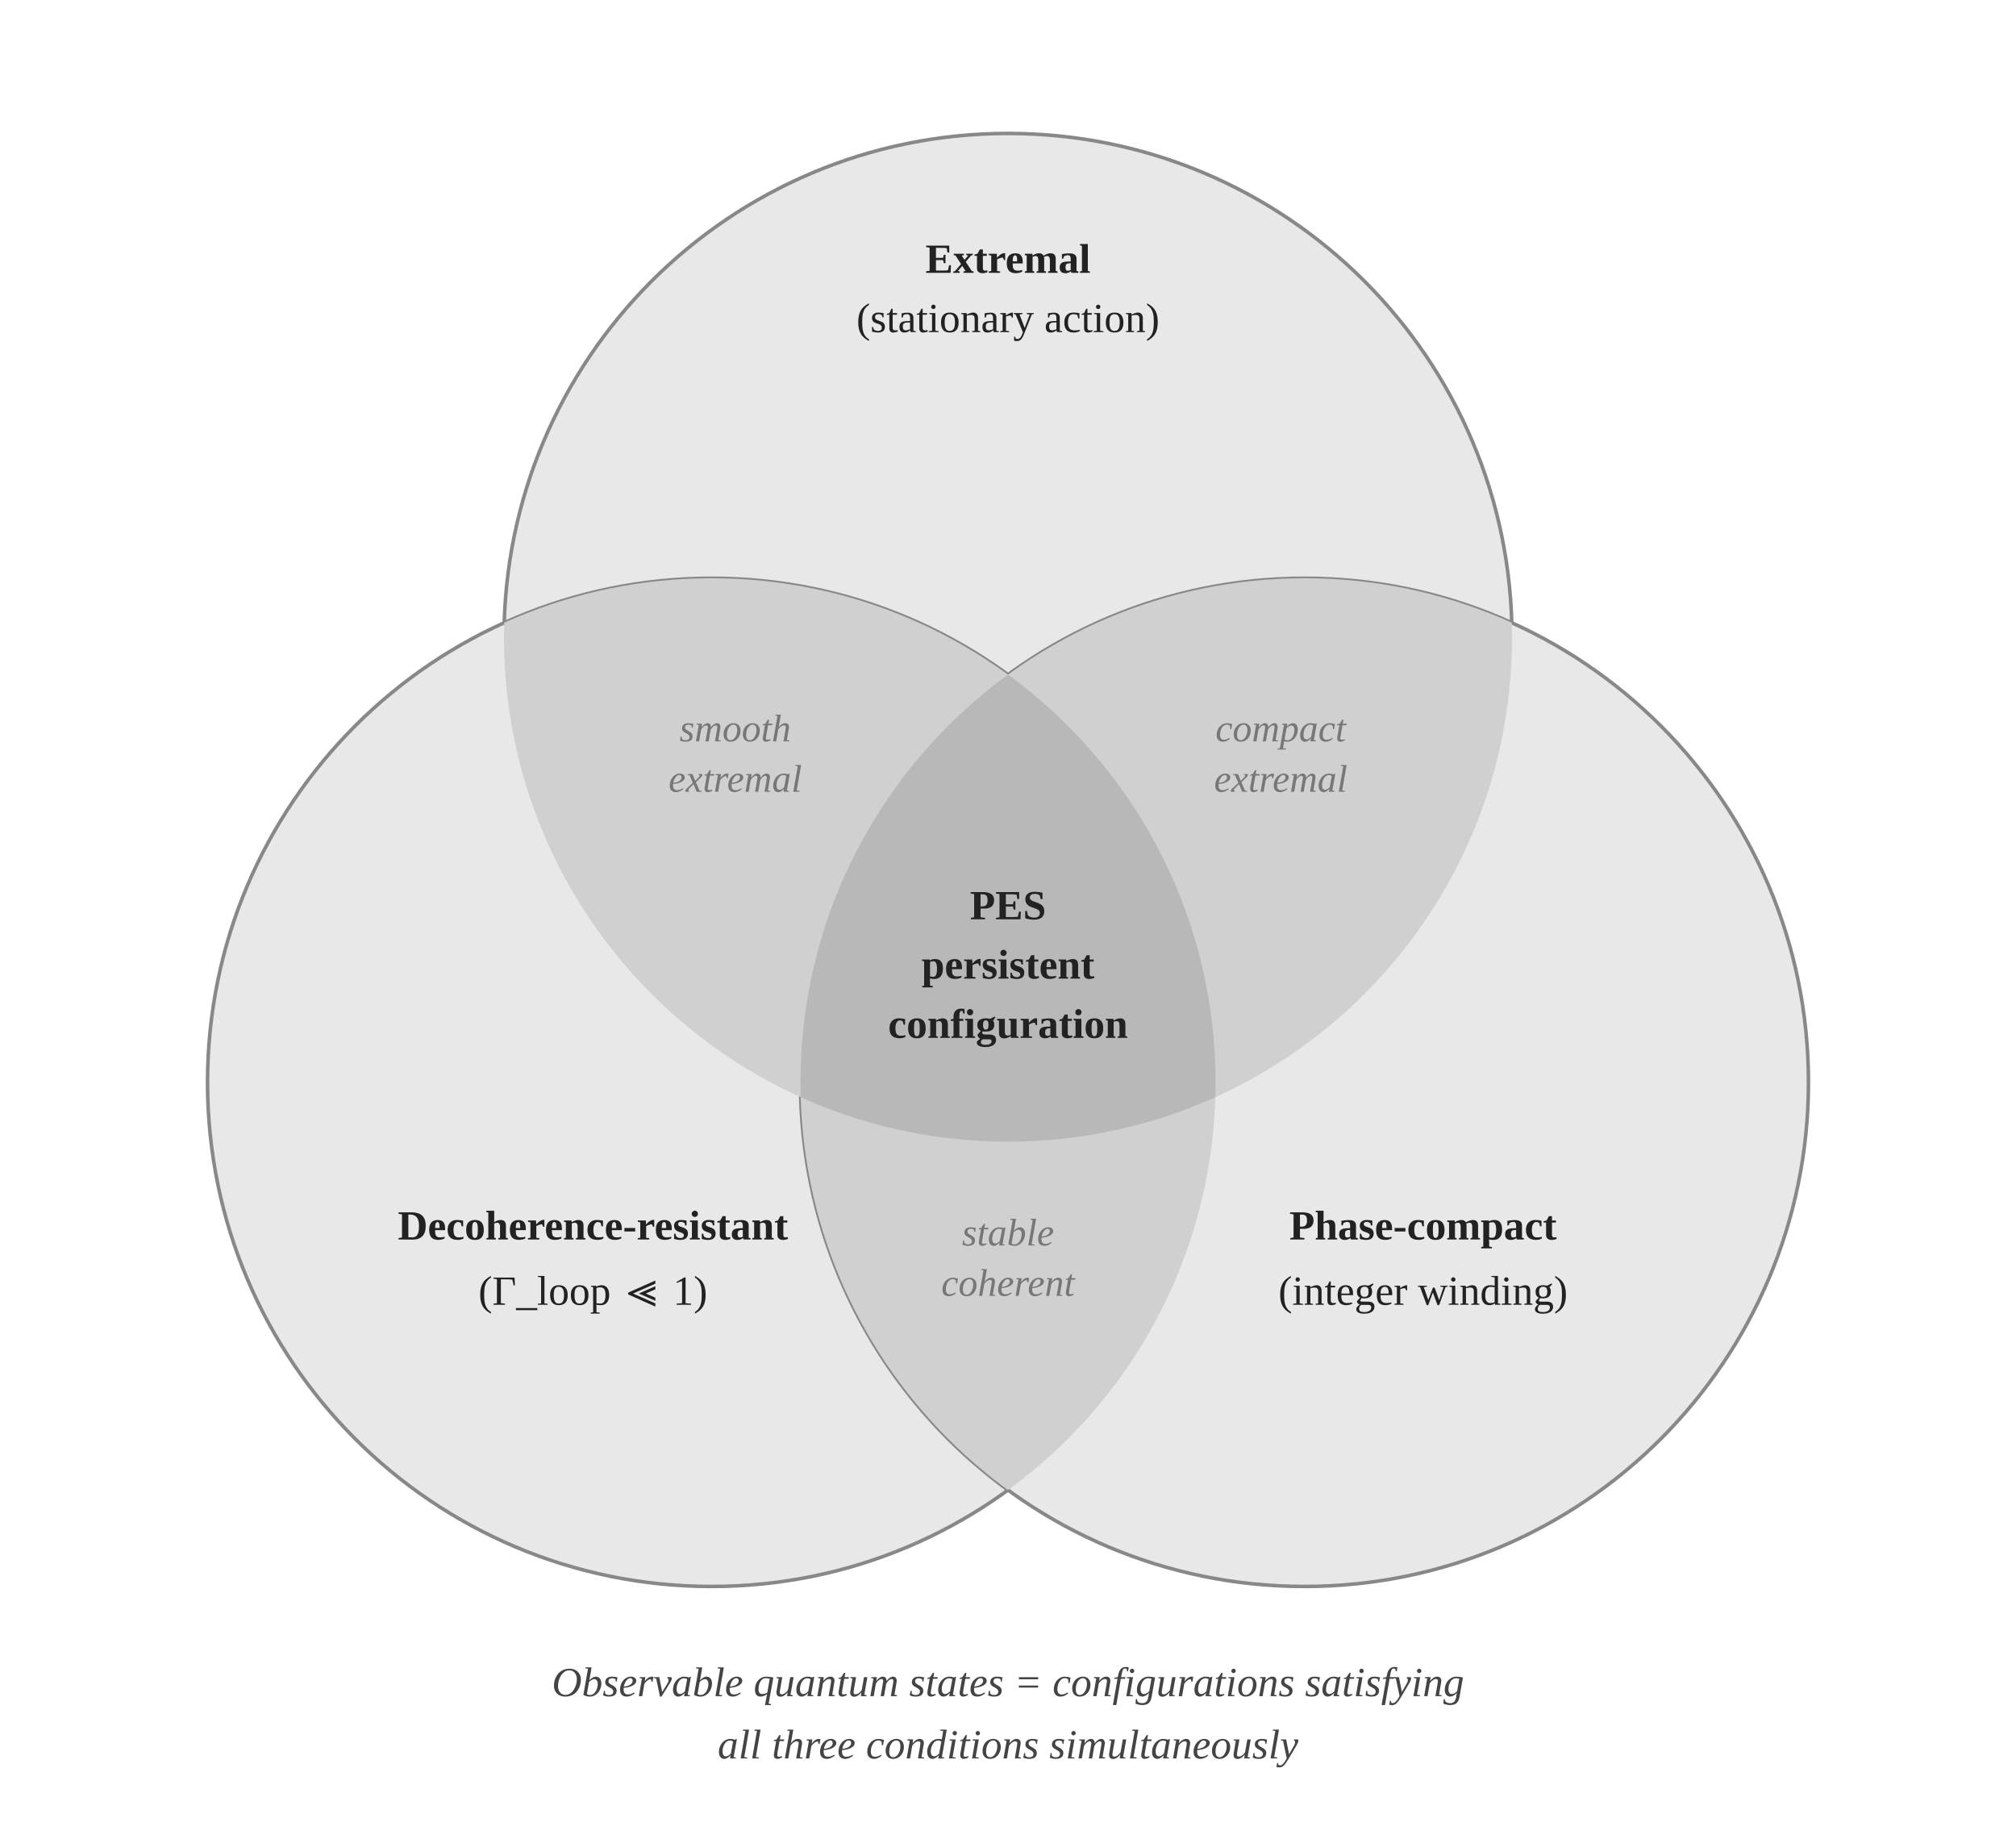
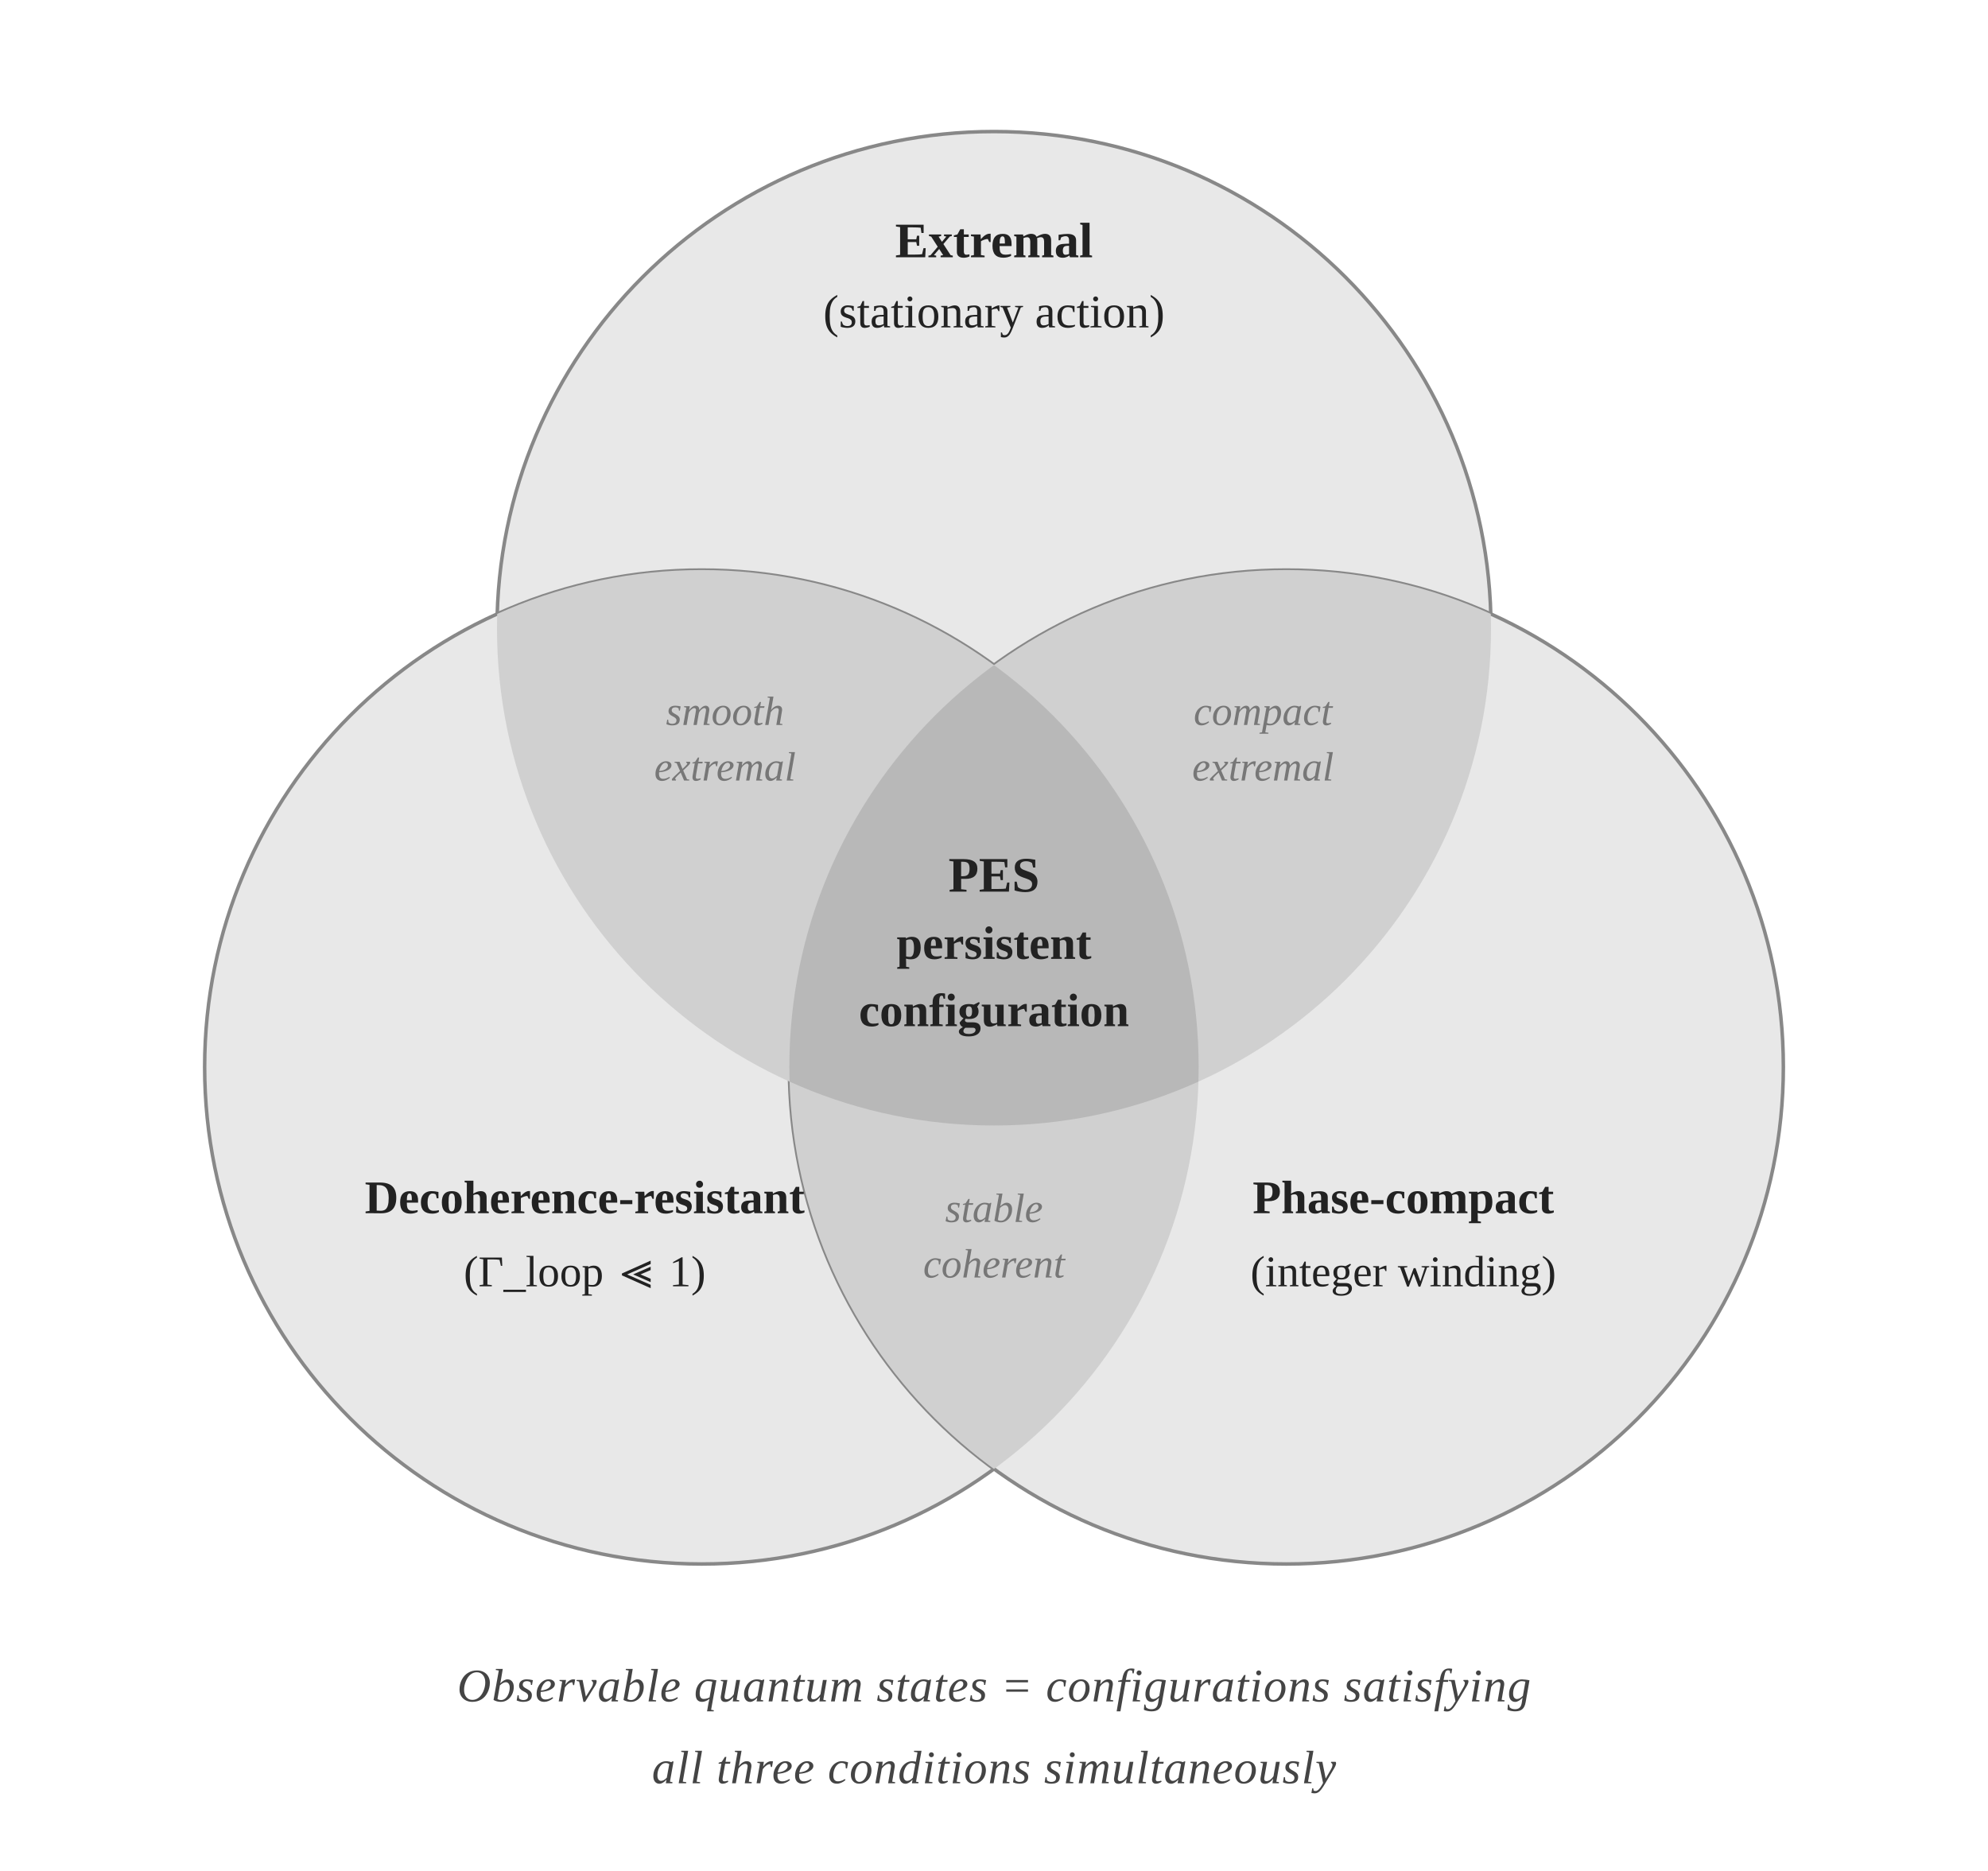
- <svg xmlns="http://www.w3.org/2000/svg" width="680" height="620" viewBox="0 0 680 620">
+ <svg xmlns="http://www.w3.org/2000/svg" width="680" height="640" viewBox="0 0 680 640">
  <style>
  text { font-family: "Times New Roman", "Liberation Serif", serif; fill: #222; }
  .bold { font-weight: bold; }
-   .italic { font-style: italic; }
  .sub { fill: #777; font-style: italic; }
  .note { fill: #444; font-style: italic; }
</style>
-   <circle cx="340" cy="215" r="170" fill="#e8e8e8" stroke="#888" stroke-width="1.2" />
-   <circle cx="240" cy="365" r="170" fill="#e8e8e8" stroke="#888" stroke-width="1.2" />
-   <circle cx="440" cy="365" r="170" fill="#e8e8e8" stroke="#888" stroke-width="1.2" />
  <defs>
    <clipPath id="cTop">
      <circle cx="340" cy="215" r="170" />
    </clipPath>
    <clipPath id="cLeft">
      <circle cx="240" cy="365" r="170" />
    </clipPath>
    <clipPath id="cRight">
      <circle cx="440" cy="365" r="170" />
    </clipPath>
  </defs>
+   <circle cx="340" cy="215" r="170" fill="#e8e8e8" stroke="#888" stroke-width="1.2" />
+   <circle cx="240" cy="365" r="170" fill="#e8e8e8" stroke="#888" stroke-width="1.2" />
+   <circle cx="440" cy="365" r="170" fill="#e8e8e8" stroke="#888" stroke-width="1.2" />
  <g clip-path="url(#cTop)">
    <circle cx="240" cy="365" r="170" fill="#d0d0d0" />
  </g>
  <g clip-path="url(#cTop)">
    <circle cx="440" cy="365" r="170" fill="#d0d0d0" />
  </g>
  <g clip-path="url(#cLeft)">
    <circle cx="440" cy="365" r="170" fill="#d0d0d0" />
  </g>
  <g clip-path="url(#cTop)">
    <g clip-path="url(#cLeft)">
      <circle cx="440" cy="365" r="170" fill="#b8b8b8" />
    </g>
  </g>
-   <text class="bold" x="340" y="92" text-anchor="middle" font-size="14">Extremal</text>
-   <text x="340" y="112" text-anchor="middle" font-size="14">(stationary action)</text>
-   <text class="bold" x="200" y="418" text-anchor="middle" font-size="14">Decoherence-resistant</text>
-   <text x="200" y="440" text-anchor="middle" font-size="14">(Γ_loop ≪ 1)</text>
-   <text class="bold" x="480" y="418" text-anchor="middle" font-size="14">Phase-compact</text>
-   <text x="480" y="440" text-anchor="middle" font-size="14">(integer winding)</text>
-   <text class="sub" x="248" y="250" text-anchor="middle" font-size="13">smooth</text>
-   <text class="sub" x="248" y="267" text-anchor="middle" font-size="13">extremal</text>
-   <text class="sub" x="432" y="250" text-anchor="middle" font-size="13">compact</text>
-   <text class="sub" x="432" y="267" text-anchor="middle" font-size="13">extremal</text>
-   <text class="sub" x="340" y="420" text-anchor="middle" font-size="13">stable</text>
-   <text class="sub" x="340" y="437" text-anchor="middle" font-size="13">coherent</text>
-   <text class="bold" x="340" y="310" text-anchor="middle" font-size="14">PES</text>
-   <text class="bold" x="340" y="330" text-anchor="middle" font-size="14">persistent</text>
-   <text class="bold" x="340" y="350" text-anchor="middle" font-size="14">configuration</text>
-   <text class="note" x="340" y="572" text-anchor="middle" font-size="14">Observable quantum states = configurations satisfying</text>
-   <text class="note" x="340" y="593" text-anchor="middle" font-size="14">all three conditions simultaneously</text>
+   <text class="bold" x="340" y="88" text-anchor="middle" font-size="17">Extremal</text>
+   <text x="340" y="112" text-anchor="middle" font-size="16">(stationary action)</text>
+   <text class="bold" x="200" y="415" text-anchor="middle" font-size="16">Decoherence-resistant</text>
+   <text x="200" y="440" text-anchor="middle" font-size="15">(Γ_loop ≪ 1)</text>
+   <text class="bold" x="480" y="415" text-anchor="middle" font-size="16">Phase-compact</text>
+   <text x="480" y="440" text-anchor="middle" font-size="15">(integer winding)</text>
+   <text class="sub" x="248" y="248" text-anchor="middle" font-size="14">smooth</text>
+   <text class="sub" x="248" y="267" text-anchor="middle" font-size="14">extremal</text>
+   <text class="sub" x="432" y="248" text-anchor="middle" font-size="14">compact</text>
+   <text class="sub" x="432" y="267" text-anchor="middle" font-size="14">extremal</text>
+   <text class="sub" x="340" y="418" text-anchor="middle" font-size="14">stable</text>
+   <text class="sub" x="340" y="437" text-anchor="middle" font-size="14">coherent</text>
+   <text class="bold" x="340" y="305" text-anchor="middle" font-size="17">PES</text>
+   <text class="bold" x="340" y="328" text-anchor="middle" font-size="16">persistent</text>
+   <text class="bold" x="340" y="351" text-anchor="middle" font-size="16">configuration</text>
+   <text class="note" x="340" y="582" text-anchor="middle" font-size="16" letter-spacing="0.3">Observable quantum states = configurations satisfying</text>
+   <text class="note" x="340" y="610" text-anchor="middle" font-size="16" letter-spacing="0.3">all three conditions simultaneously</text>
</svg>
